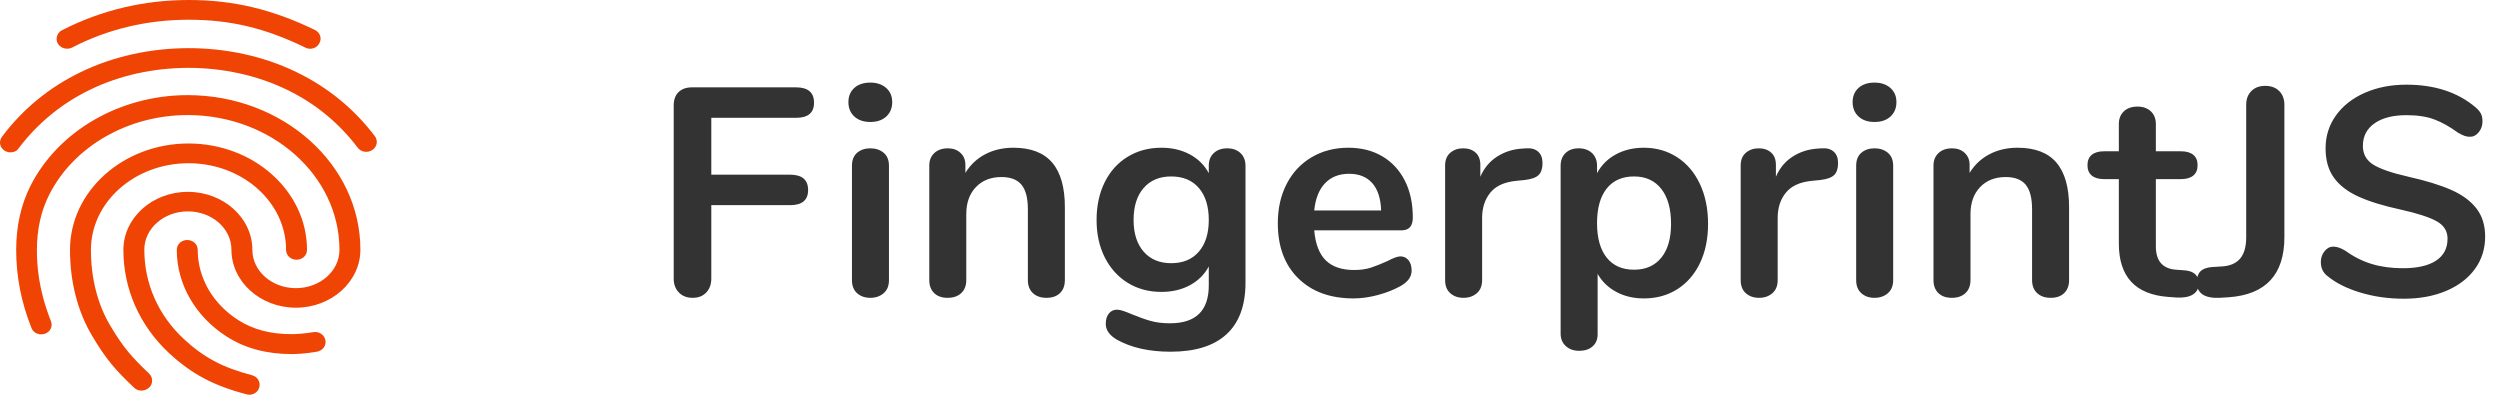
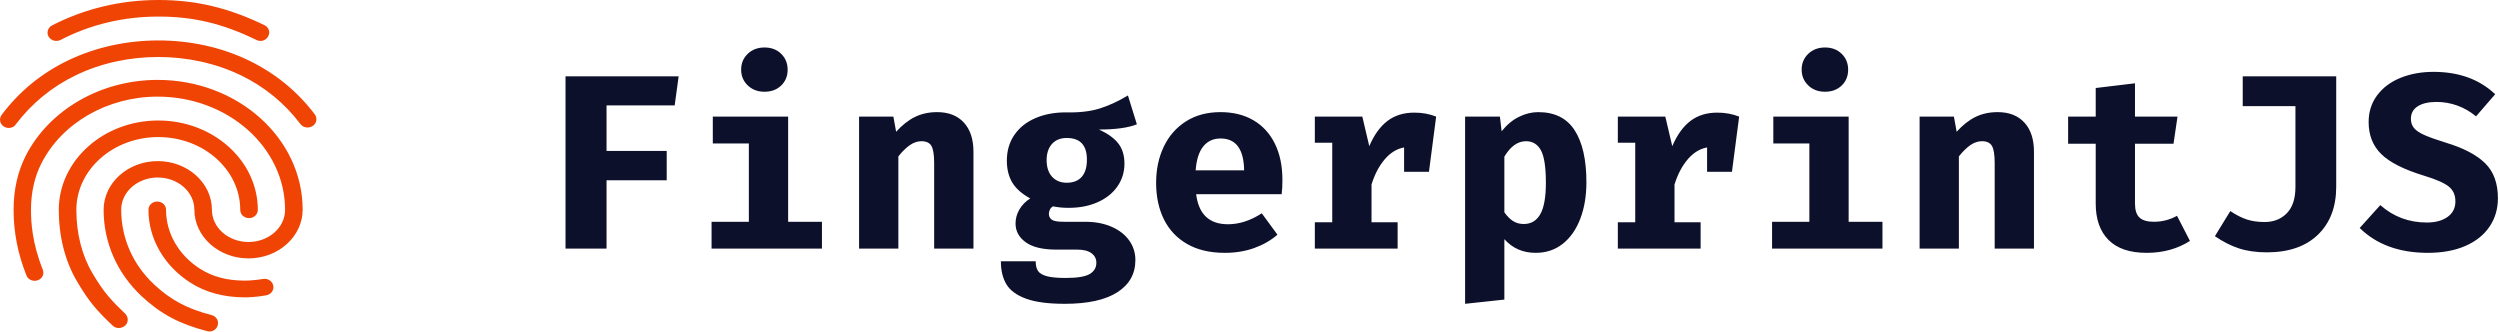
- <svg xmlns="http://www.w3.org/2000/svg" width="152px" height="24px" viewBox="0 0 152 24" version="1.1">
-   <g id="Onboarding" stroke="none" stroke-width="1" fill="none" fill-rule="evenodd">
-     <g id="logo">
-       <g id="Group" transform="translate(0, 0)" fill="#f04405">
-         <g id="Shape-2" transform="translate(0, 0)">
-           <path d="M18.857,2.964 C18.755,2.964 18.653,2.94 18.564,2.892 C16.12,1.704 14.007,1.2 11.474,1.2 C8.953,1.2 6.56,1.764 4.383,2.892 C4.078,3.048 3.696,2.94 3.517,2.652 C3.352,2.364 3.467,1.992 3.772,1.836 C6.14,0.624 8.737,0 11.474,0 C14.185,0 16.553,0.564 19.15,1.824 C19.468,1.98 19.583,2.34 19.417,2.628 C19.303,2.844 19.086,2.964 18.857,2.964 L18.857,2.964 Z M0.641,9.264 C0.513,9.264 0.386,9.228 0.271,9.156 C-0.021,8.964 -0.085,8.592 0.119,8.316 C1.379,6.636 2.983,5.316 4.892,4.392 C8.889,2.448 14.007,2.436 18.017,4.38 C19.926,5.304 21.53,6.612 22.791,8.28 C22.994,8.544 22.931,8.928 22.638,9.12 C22.345,9.312 21.95,9.252 21.747,8.976 C20.601,7.464 19.15,6.276 17.431,5.448 C13.778,3.684 9.106,3.684 5.465,5.46 C3.734,6.3 2.283,7.5 1.137,9.012 C1.035,9.18 0.844,9.264 0.641,9.264 L0.641,9.264 Z M8.597,23.748 C8.431,23.748 8.266,23.688 8.151,23.568 C7.044,22.524 6.445,21.852 5.592,20.4 C4.714,18.924 4.256,17.124 4.256,15.192 C4.256,11.628 7.489,8.724 11.461,8.724 C15.433,8.724 18.666,11.628 18.666,15.192 C18.666,15.528 18.386,15.792 18.03,15.792 C17.673,15.792 17.393,15.528 17.393,15.192 C17.393,12.288 14.732,9.924 11.461,9.924 C8.189,9.924 5.529,12.288 5.529,15.192 C5.529,16.92 5.936,18.516 6.713,19.812 C7.527,21.192 8.087,21.78 9.068,22.716 C9.31,22.956 9.31,23.328 9.068,23.568 C8.928,23.688 8.762,23.748 8.597,23.748 Z M17.724,21.528 C16.209,21.528 14.873,21.168 13.778,20.46 C11.881,19.248 10.748,17.28 10.748,15.192 C10.748,14.856 11.028,14.592 11.385,14.592 C11.741,14.592 12.021,14.856 12.021,15.192 C12.021,16.884 12.938,18.48 14.491,19.464 C15.394,20.04 16.451,20.316 17.724,20.316 C18.03,20.316 18.539,20.28 19.048,20.196 C19.392,20.136 19.723,20.352 19.786,20.688 C19.85,21.012 19.621,21.324 19.264,21.384 C18.539,21.516 17.902,21.528 17.724,21.528 L17.724,21.528 Z M15.165,24 C15.114,24 15.051,23.988 15,23.976 C12.976,23.448 11.652,22.74 10.264,21.456 C8.482,19.788 7.502,17.568 7.502,15.192 C7.502,13.248 9.259,11.664 11.423,11.664 C13.587,11.664 15.344,13.248 15.344,15.192 C15.344,16.476 16.527,17.52 17.991,17.52 C19.455,17.52 20.639,16.476 20.639,15.192 C20.639,10.668 16.502,6.996 11.41,6.996 C7.795,6.996 4.485,8.892 2.996,11.832 C2.499,12.804 2.244,13.944 2.244,15.192 C2.244,16.128 2.334,17.604 3.097,19.524 C3.225,19.836 3.059,20.184 2.728,20.292 C2.397,20.412 2.028,20.244 1.914,19.944 C1.29,18.372 0.984,16.812 0.984,15.192 C0.984,13.752 1.277,12.444 1.85,11.304 C3.543,7.956 7.298,5.784 11.41,5.784 C17.202,5.784 21.912,9.996 21.912,15.18 C21.912,17.124 20.155,18.708 17.991,18.708 C15.827,18.708 14.071,17.124 14.071,15.18 C14.071,13.896 12.887,12.852 11.423,12.852 C9.959,12.852 8.775,13.896 8.775,15.18 C8.775,17.232 9.615,19.152 11.155,20.592 C12.365,21.72 13.523,22.344 15.318,22.812 C15.662,22.896 15.853,23.232 15.764,23.544 C15.7,23.82 15.433,24 15.165,24 L15.165,24 Z" id="Shape" />
-         </g>
+ <svg xmlns="http://www.w3.org/2000/svg" width="181px" height="24px" viewBox="0 0 181 24" version="1.1">
+   <g id="Page-1" stroke="none" stroke-width="1" fill="none" fill-rule="evenodd">
+     <g id="Artboard" transform="translate(-115, -78)" fill-rule="nonzero">
+       <g id="fpjs" transform="translate(115, 78)">
+         <path d="M43.914,18 L43.914,13.05 L48.27,13.05 L48.27,10.926 L43.914,10.926 L43.914,7.632 L48.846,7.632 L49.134,5.526 L40.944,5.526 L40.944,18 L43.914,18 Z M55.351,6.642 C55.843,6.642 56.245,6.492 56.557,6.192 C56.869,5.892 57.025,5.508 57.025,5.04 C57.025,4.584 56.869,4.203 56.557,3.897 C56.245,3.591 55.843,3.438 55.351,3.438 C54.859,3.438 54.454,3.591 54.136,3.897 C53.818,4.203 53.659,4.584 53.659,5.04 C53.659,5.496 53.818,5.877 54.136,6.183 C54.454,6.489 54.859,6.642 55.351,6.642 Z M59.509,18 L59.509,16.056 L57.061,16.056 L57.061,8.442 L51.607,8.442 L51.607,10.386 L54.217,10.386 L54.217,16.056 L51.517,16.056 L51.517,18 L59.509,18 Z M65.041,18 L65.041,11.322 C65.329,10.962 65.609,10.689 65.879,10.503 C66.148,10.317 66.427,10.224 66.716,10.224 C67.064,10.224 67.303,10.338 67.436,10.566 C67.567,10.794 67.633,11.208 67.633,11.808 L67.633,11.808 L67.633,18 L70.478,18 L70.478,10.98 C70.478,10.08 70.246,9.378 69.784,8.874 C69.323,8.37 68.677,8.118 67.85,8.118 C67.249,8.118 66.713,8.235 66.239,8.469 C65.764,8.703 65.311,9.06 64.879,9.54 L64.879,9.54 L64.681,8.442 L62.197,8.442 L62.197,18 L65.041,18 Z M77.09,21.996 C78.758,21.996 80.027,21.717 80.897,21.159 C81.767,20.601 82.202,19.824 82.202,18.828 C82.202,18.3 82.052,17.826 81.752,17.406 C81.452,16.986 81.026,16.656 80.474,16.416 C79.922,16.176 79.286,16.056 78.566,16.056 L78.566,16.056 L76.982,16.056 C76.562,16.056 76.283,16.005 76.145,15.903 C76.007,15.801 75.938,15.66 75.938,15.48 C75.938,15.372 75.965,15.267 76.019,15.165 C76.073,15.063 76.148,14.988 76.244,14.94 C76.592,15.012 76.964,15.048 77.36,15.048 C78.164,15.048 78.872,14.91 79.484,14.634 C80.096,14.358 80.57,13.977 80.906,13.491 C81.242,13.005 81.41,12.456 81.41,11.844 C81.41,11.244 81.257,10.752 80.951,10.368 C80.645,9.984 80.18,9.654 79.556,9.378 C80.768,9.378 81.686,9.252 82.31,9 L82.31,9 L81.662,6.912 C80.966,7.332 80.282,7.647 79.61,7.857 C78.938,8.067 78.122,8.16 77.162,8.136 C76.334,8.136 75.596,8.277 74.948,8.559 C74.3,8.841 73.796,9.246 73.436,9.774 C73.076,10.302 72.896,10.92 72.896,11.628 C72.896,12.252 73.028,12.783 73.292,13.221 C73.556,13.659 73.988,14.04 74.588,14.364 C74.252,14.58 73.991,14.847 73.805,15.165 C73.619,15.483 73.526,15.822 73.526,16.182 C73.526,16.734 73.772,17.187 74.264,17.541 C74.756,17.895 75.494,18.072 76.478,18.072 L76.478,18.072 L77.99,18.072 C78.446,18.072 78.791,18.159 79.025,18.333 C79.259,18.507 79.376,18.738 79.376,19.026 C79.376,19.374 79.217,19.644 78.899,19.836 C78.581,20.028 78.002,20.124 77.162,20.124 C76.562,20.124 76.106,20.082 75.794,19.998 C75.482,19.914 75.269,19.788 75.155,19.62 C75.041,19.452 74.984,19.218 74.984,18.918 L74.984,18.918 L72.464,18.918 C72.464,19.59 72.599,20.148 72.869,20.592 C73.139,21.036 73.613,21.381 74.291,21.627 C74.969,21.873 75.902,21.996 77.09,21.996 Z M77.234,13.23 C76.79,13.23 76.436,13.086 76.172,12.798 C75.908,12.51 75.776,12.108 75.776,11.592 C75.776,11.1 75.905,10.71 76.163,10.422 C76.421,10.134 76.778,9.99 77.234,9.99 C78.206,9.99 78.692,10.512 78.692,11.556 C78.692,12.108 78.566,12.525 78.314,12.807 C78.062,13.089 77.702,13.23 77.234,13.23 Z M88.671,18.306 C89.451,18.306 90.165,18.189 90.813,17.955 C91.461,17.721 92.019,17.4 92.487,16.992 L92.487,16.992 L91.353,15.444 C90.537,15.972 89.721,16.236 88.905,16.236 C87.549,16.236 86.781,15.51 86.601,14.058 L86.601,14.058 L92.793,14.058 C92.829,13.77 92.847,13.428 92.847,13.032 C92.847,12.012 92.664,11.133 92.298,10.395 C91.932,9.657 91.413,9.093 90.741,8.703 C90.069,8.313 89.277,8.118 88.365,8.118 C87.393,8.118 86.556,8.343 85.854,8.793 C85.152,9.243 84.618,9.855 84.252,10.629 C83.886,11.403 83.703,12.27 83.703,13.23 C83.703,14.238 83.892,15.123 84.27,15.885 C84.648,16.647 85.209,17.241 85.953,17.667 C86.697,18.093 87.603,18.306 88.671,18.306 Z M90.075,12.33 L86.565,12.33 C86.625,11.55 86.811,10.971 87.123,10.593 C87.435,10.215 87.849,10.026 88.365,10.026 C89.481,10.026 90.051,10.794 90.075,12.33 L90.075,12.33 Z M101.188,18 L101.188,16.092 L99.298,16.092 L99.298,13.356 C99.526,12.624 99.844,12.018 100.252,11.538 C100.66,11.058 101.128,10.77 101.656,10.674 L101.656,10.674 L101.656,12.438 L103.456,12.438 L103.978,8.442 C103.498,8.25 102.97,8.154 102.394,8.154 C101.626,8.154 100.978,8.355 100.45,8.757 C99.922,9.159 99.484,9.768 99.136,10.584 L99.136,10.584 L98.632,8.442 L95.194,8.442 L95.194,10.332 L96.454,10.332 L96.454,16.092 L95.194,16.092 L95.194,18 L101.188,18 Z M106.073,21.996 L108.916,21.69 L108.916,17.316 C109.504,17.976 110.26,18.306 111.184,18.306 C111.941,18.306 112.594,18.087 113.147,17.649 C113.698,17.211 114.121,16.605 114.415,15.831 C114.71,15.057 114.856,14.178 114.856,13.194 C114.856,11.574 114.575,10.323 114.01,9.441 C113.447,8.559 112.564,8.118 111.365,8.118 C110.897,8.118 110.431,8.232 109.969,8.46 C109.507,8.688 109.091,9.036 108.719,9.504 L108.719,9.504 L108.593,8.442 L106.073,8.442 L106.073,21.996 Z M110.32,16.218 C110.032,16.218 109.778,16.149 109.555,16.011 C109.334,15.873 109.121,15.66 108.916,15.372 L108.916,15.372 L108.916,11.34 C109.361,10.596 109.882,10.224 110.483,10.224 C110.963,10.224 111.323,10.443 111.562,10.881 C111.802,11.319 111.922,12.102 111.922,13.23 C111.922,14.274 111.787,15.033 111.517,15.507 C111.248,15.981 110.849,16.218 110.32,16.218 Z M123.125,18 L123.125,16.092 L121.235,16.092 L121.235,13.356 C121.463,12.624 121.781,12.018 122.189,11.538 C122.597,11.058 123.065,10.77 123.593,10.674 L123.593,10.674 L123.593,12.438 L125.393,12.438 L125.915,8.442 C125.435,8.25 124.907,8.154 124.331,8.154 C123.563,8.154 122.915,8.355 122.387,8.757 C121.859,9.159 121.421,9.768 121.073,10.584 L121.073,10.584 L120.569,8.442 L117.131,8.442 L117.131,10.332 L118.391,10.332 L118.391,16.092 L117.131,16.092 L117.131,18 L123.125,18 Z M132.132,6.642 C132.624,6.642 133.026,6.492 133.338,6.192 C133.65,5.892 133.806,5.508 133.806,5.04 C133.806,4.584 133.65,4.203 133.338,3.897 C133.026,3.591 132.624,3.438 132.132,3.438 C131.64,3.438 131.235,3.591 130.917,3.897 C130.599,4.203 130.44,4.584 130.44,5.04 C130.44,5.496 130.599,5.877 130.917,6.183 C131.235,6.489 131.64,6.642 132.132,6.642 Z M136.29,18 L136.29,16.056 L133.842,16.056 L133.842,8.442 L128.388,8.442 L128.388,10.386 L130.998,10.386 L130.998,16.056 L128.298,16.056 L128.298,18 L136.29,18 Z M141.823,18 L141.823,11.322 C142.111,10.962 142.39,10.689 142.66,10.503 C142.93,10.317 143.209,10.224 143.497,10.224 C143.845,10.224 144.085,10.338 144.217,10.566 C144.349,10.794 144.415,11.208 144.415,11.808 L144.415,11.808 L144.415,18 L147.259,18 L147.259,10.98 C147.259,10.08 147.028,9.378 146.566,8.874 C146.104,8.37 145.459,8.118 144.631,8.118 C144.031,8.118 143.494,8.235 143.02,8.469 C142.546,8.703 142.093,9.06 141.661,9.54 L141.661,9.54 L141.463,8.442 L138.979,8.442 L138.979,18 L141.823,18 Z M155.419,18.306 C156.607,18.306 157.651,18.018 158.552,17.442 L158.552,17.442 L157.615,15.624 C157.1,15.912 156.542,16.056 155.941,16.056 C155.462,16.056 155.113,15.954 154.898,15.75 C154.681,15.546 154.573,15.21 154.573,14.742 L154.573,14.742 L154.573,10.404 L157.363,10.404 L157.651,8.442 L154.573,8.442 L154.573,6.03 L151.73,6.372 L151.73,8.442 L149.732,8.442 L149.732,10.404 L151.73,10.404 L151.73,14.742 C151.73,15.87 152.038,16.746 152.656,17.37 C153.274,17.994 154.196,18.306 155.419,18.306 Z M164.12,18.27 C165.704,18.27 166.937,17.844 167.819,16.992 C168.701,16.14 169.142,14.982 169.142,13.518 L169.142,13.518 L169.142,5.526 L162.374,5.526 L162.374,7.686 L166.19,7.686 L166.19,13.536 C166.19,14.376 165.983,15.009 165.569,15.435 C165.155,15.861 164.618,16.074 163.958,16.074 C163.478,16.074 163.052,16.014 162.68,15.894 C162.308,15.774 161.906,15.57 161.474,15.282 L161.474,15.282 L160.358,17.1 C160.934,17.496 161.513,17.79 162.095,17.982 C162.677,18.174 163.352,18.27 164.12,18.27 Z M175.773,18.306 C176.817,18.306 177.72,18.141 178.482,17.811 C179.244,17.481 179.829,17.016 180.237,16.416 C180.645,15.816 180.849,15.126 180.849,14.346 C180.849,13.266 180.54,12.423 179.922,11.817 C179.304,11.211 178.359,10.716 177.087,10.332 C176.391,10.116 175.869,9.93 175.521,9.774 C175.173,9.618 174.924,9.45 174.774,9.27 C174.624,9.09 174.549,8.868 174.549,8.604 C174.549,8.208 174.714,7.905 175.044,7.695 C175.374,7.485 175.827,7.38 176.403,7.38 C176.919,7.38 177.42,7.467 177.906,7.641 C178.392,7.815 178.845,8.076 179.265,8.424 L179.265,8.424 L180.651,6.822 C179.511,5.742 178.023,5.202 176.187,5.202 C175.311,5.202 174.516,5.346 173.802,5.634 C173.088,5.922 172.524,6.342 172.11,6.894 C171.696,7.446 171.489,8.094 171.489,8.838 C171.489,9.786 171.795,10.56 172.407,11.16 C173.019,11.76 174.057,12.282 175.521,12.726 C176.385,12.99 176.976,13.251 177.294,13.509 C177.612,13.767 177.771,14.124 177.771,14.58 C177.771,15.06 177.582,15.435 177.204,15.705 C176.826,15.975 176.325,16.11 175.701,16.11 C174.405,16.11 173.283,15.69 172.335,14.85 L172.335,14.85 L170.841,16.506 C172.065,17.706 173.709,18.306 175.773,18.306 Z" id="FingerprintJS" fill="#0D102B" />
+         <path d="M18.857,2.964 C18.755,2.964 18.653,2.94 18.564,2.892 C16.12,1.704 14.007,1.2 11.474,1.2 C8.953,1.2 6.56,1.764 4.383,2.892 C4.078,3.048 3.696,2.94 3.517,2.652 C3.352,2.364 3.467,1.992 3.772,1.836 C6.14,0.624 8.737,0 11.474,0 C14.185,0 16.553,0.564 19.15,1.824 C19.468,1.98 19.583,2.34 19.417,2.628 C19.303,2.844 19.086,2.964 18.857,2.964 L18.857,2.964 Z M0.641,9.264 C0.513,9.264 0.386,9.228 0.271,9.156 C-0.021,8.964 -0.085,8.592 0.119,8.316 C1.379,6.636 2.983,5.316 4.892,4.392 C8.889,2.448 14.007,2.436 18.017,4.38 C19.926,5.304 21.53,6.612 22.791,8.28 C22.994,8.544 22.931,8.928 22.638,9.12 C22.345,9.312 21.95,9.252 21.747,8.976 C20.601,7.464 19.15,6.276 17.431,5.448 C13.778,3.684 9.106,3.684 5.465,5.46 C3.734,6.3 2.283,7.5 1.137,9.012 C1.035,9.18 0.844,9.264 0.641,9.264 L0.641,9.264 Z M8.597,23.748 C8.431,23.748 8.266,23.688 8.151,23.568 C7.044,22.524 6.445,21.852 5.592,20.4 C4.714,18.924 4.256,17.124 4.256,15.192 C4.256,11.628 7.489,8.724 11.461,8.724 C15.433,8.724 18.666,11.628 18.666,15.192 C18.666,15.528 18.386,15.792 18.03,15.792 C17.673,15.792 17.393,15.528 17.393,15.192 C17.393,12.288 14.732,9.924 11.461,9.924 C8.189,9.924 5.529,12.288 5.529,15.192 C5.529,16.92 5.936,18.516 6.713,19.812 C7.527,21.192 8.087,21.78 9.068,22.716 C9.31,22.956 9.31,23.328 9.068,23.568 C8.928,23.688 8.762,23.748 8.597,23.748 Z M17.724,21.528 C16.209,21.528 14.873,21.168 13.778,20.46 C11.881,19.248 10.748,17.28 10.748,15.192 C10.748,14.856 11.028,14.592 11.385,14.592 C11.741,14.592 12.021,14.856 12.021,15.192 C12.021,16.884 12.938,18.48 14.491,19.464 C15.394,20.04 16.451,20.316 17.724,20.316 C18.03,20.316 18.539,20.28 19.048,20.196 C19.392,20.136 19.723,20.352 19.786,20.688 C19.85,21.012 19.621,21.324 19.264,21.384 C18.539,21.516 17.902,21.528 17.724,21.528 L17.724,21.528 Z M15.165,24 C15.114,24 15.051,23.988 15,23.976 C12.976,23.448 11.652,22.74 10.264,21.456 C8.482,19.788 7.502,17.568 7.502,15.192 C7.502,13.248 9.259,11.664 11.423,11.664 C13.587,11.664 15.344,13.248 15.344,15.192 C15.344,16.476 16.527,17.52 17.991,17.52 C19.455,17.52 20.639,16.476 20.639,15.192 C20.639,10.668 16.502,6.996 11.41,6.996 C7.795,6.996 4.485,8.892 2.996,11.832 C2.499,12.804 2.244,13.944 2.244,15.192 C2.244,16.128 2.334,17.604 3.097,19.524 C3.225,19.836 3.059,20.184 2.728,20.292 C2.397,20.412 2.028,20.244 1.914,19.944 C1.29,18.372 0.984,16.812 0.984,15.192 C0.984,13.752 1.277,12.444 1.85,11.304 C3.543,7.956 7.298,5.784 11.41,5.784 C17.202,5.784 21.912,9.996 21.912,15.18 C21.912,17.124 20.155,18.708 17.991,18.708 C15.827,18.708 14.071,17.124 14.071,15.18 C14.071,13.896 12.887,12.852 11.423,12.852 C9.959,12.852 8.775,13.896 8.775,15.18 C8.775,17.232 9.615,19.152 11.155,20.592 C12.365,21.72 13.523,22.344 15.318,22.812 C15.662,22.896 15.853,23.232 15.764,23.544 C15.7,23.82 15.433,24 15.165,24 L15.165,24 Z" id="Shape" fill="#F04405" />
      </g>
-       <path d="M42.113,18.108 C42.461,18.108 42.737,18 42.941,17.784 C43.145,17.568 43.247,17.286 43.247,16.938 L43.247,16.938 L43.247,12.474 L48.035,12.474 C48.767,12.474 49.133,12.168 49.133,11.556 C49.133,10.932 48.767,10.62 48.035,10.62 L48.035,10.62 L43.247,10.62 L43.247,7.164 L48.395,7.164 C49.127,7.164 49.493,6.858 49.493,6.246 C49.493,5.622 49.127,5.31 48.395,5.31 L48.395,5.31 L42.077,5.31 C41.729,5.31 41.456,5.406 41.258,5.598 C41.06,5.79 40.961,6.06 40.961,6.408 L40.961,6.408 L40.961,16.938 C40.961,17.286 41.066,17.568 41.276,17.784 C41.486,18 41.765,18.108 42.113,18.108 Z M52.915,7.416 C53.323,7.416 53.647,7.305 53.887,7.083 C54.127,6.861 54.247,6.57 54.247,6.21 C54.247,5.85 54.124,5.562 53.878,5.346 C53.632,5.13 53.311,5.022 52.915,5.022 C52.507,5.022 52.183,5.13 51.943,5.346 C51.703,5.562 51.583,5.85 51.583,6.21 C51.583,6.57 51.703,6.861 51.943,7.083 C52.183,7.305 52.507,7.416 52.915,7.416 Z M52.915,18.108 C53.239,18.108 53.509,18.015 53.725,17.829 C53.941,17.643 54.049,17.376 54.049,17.028 L54.049,17.028 L54.049,10.08 C54.049,9.732 53.941,9.468 53.725,9.288 C53.509,9.108 53.239,9.018 52.915,9.018 C52.591,9.018 52.324,9.108 52.114,9.288 C51.904,9.468 51.799,9.732 51.799,10.08 L51.799,10.08 L51.799,17.028 C51.799,17.376 51.904,17.643 52.114,17.829 C52.324,18.015 52.591,18.108 52.915,18.108 Z M63.628,18.108 C63.976,18.108 64.249,18.012 64.447,17.82 C64.645,17.628 64.744,17.364 64.744,17.028 L64.744,17.028 L64.744,12.6 C64.744,11.388 64.486,10.482 63.97,9.882 C63.454,9.282 62.668,8.982 61.612,8.982 C60.976,8.982 60.406,9.114 59.902,9.378 C59.398,9.642 58.996,10.02 58.696,10.512 L58.696,10.512 L58.696,10.026 C58.696,9.726 58.597,9.483 58.399,9.297 C58.201,9.111 57.946,9.018 57.634,9.018 C57.286,9.018 57.01,9.114 56.806,9.306 C56.602,9.498 56.5,9.75 56.5,10.062 L56.5,10.062 L56.5,17.028 C56.5,17.364 56.599,17.628 56.797,17.82 C56.995,18.012 57.268,18.108 57.616,18.108 C57.964,18.108 58.24,18.012 58.444,17.82 C58.648,17.628 58.75,17.364 58.75,17.028 L58.75,17.028 L58.75,13.014 C58.75,12.33 58.945,11.784 59.335,11.376 C59.725,10.968 60.244,10.764 60.892,10.764 C61.444,10.764 61.849,10.92 62.107,11.232 C62.365,11.544 62.494,12.042 62.494,12.726 L62.494,12.726 L62.494,17.028 C62.494,17.364 62.596,17.628 62.8,17.82 C63.004,18.012 63.28,18.108 63.628,18.108 Z M71.172,21.384 C72.672,21.384 73.806,21.03 74.574,20.322 C75.342,19.614 75.726,18.57 75.726,17.19 L75.726,17.19 L75.726,10.08 C75.726,9.756 75.624,9.498 75.42,9.306 C75.216,9.114 74.946,9.018 74.61,9.018 C74.274,9.018 74.004,9.114 73.8,9.306 C73.596,9.498 73.494,9.75 73.494,10.062 L73.494,10.062 L73.494,10.53 C73.23,10.038 72.846,9.657 72.342,9.387 C71.838,9.117 71.262,8.982 70.614,8.982 C69.846,8.982 69.162,9.165 68.562,9.531 C67.962,9.897 67.497,10.413 67.167,11.079 C66.837,11.745 66.672,12.51 66.672,13.374 C66.672,14.238 66.84,15 67.176,15.66 C67.512,16.32 67.977,16.833 68.571,17.199 C69.165,17.565 69.846,17.748 70.614,17.748 C71.262,17.748 71.838,17.613 72.342,17.343 C72.846,17.073 73.23,16.692 73.494,16.2 L73.494,16.2 L73.494,17.352 C73.494,18.888 72.708,19.656 71.136,19.656 C70.692,19.656 70.299,19.608 69.957,19.512 C69.615,19.416 69.228,19.278 68.796,19.098 C68.628,19.026 68.466,18.963 68.31,18.909 C68.154,18.855 68.022,18.828 67.914,18.828 C67.71,18.828 67.545,18.906 67.419,19.062 C67.293,19.218 67.23,19.428 67.23,19.692 C67.23,20.064 67.452,20.382 67.896,20.646 C68.772,21.138 69.864,21.384 71.172,21.384 Z M71.208,16.002 C70.5,16.002 69.942,15.768 69.534,15.3 C69.126,14.832 68.922,14.19 68.922,13.374 C68.922,12.546 69.126,11.898 69.534,11.43 C69.942,10.962 70.5,10.728 71.208,10.728 C71.928,10.728 72.489,10.962 72.891,11.43 C73.293,11.898 73.494,12.546 73.494,13.374 C73.494,14.19 73.293,14.832 72.891,15.3 C72.489,15.768 71.928,16.002 71.208,16.002 Z M82.299,18.144 C82.767,18.144 83.259,18.075 83.775,17.937 C84.291,17.799 84.753,17.616 85.161,17.388 C85.605,17.136 85.827,16.824 85.827,16.452 C85.827,16.188 85.764,15.978 85.638,15.822 C85.512,15.666 85.347,15.588 85.143,15.588 C84.975,15.588 84.711,15.684 84.351,15.876 C83.979,16.044 83.646,16.176 83.352,16.272 C83.058,16.368 82.719,16.416 82.335,16.416 C81.579,16.416 81.003,16.221 80.607,15.831 C80.211,15.441 79.977,14.832 79.905,14.004 L79.905,14.004 L85.215,14.004 C85.671,14.004 85.899,13.746 85.899,13.23 C85.899,12.366 85.737,11.616 85.413,10.98 C85.089,10.344 84.633,9.852 84.045,9.504 C83.457,9.156 82.767,8.982 81.975,8.982 C81.147,8.982 80.406,9.174 79.752,9.558 C79.098,9.942 78.591,10.482 78.231,11.178 C77.871,11.874 77.691,12.672 77.691,13.572 C77.691,14.988 78.105,16.104 78.933,16.92 C79.761,17.736 80.883,18.144 82.299,18.144 Z M83.973,12.798 L79.905,12.798 C79.977,12.078 80.196,11.526 80.562,11.142 C80.928,10.758 81.417,10.566 82.029,10.566 C82.629,10.566 83.097,10.755 83.433,11.133 C83.769,11.511 83.949,12.066 83.973,12.798 L83.973,12.798 Z M88.979,18.108 C89.303,18.108 89.573,18.015 89.789,17.829 C90.005,17.643 90.113,17.376 90.113,17.028 L90.113,17.028 L90.113,13.248 C90.113,12.636 90.278,12.126 90.608,11.718 C90.938,11.31 91.457,11.07 92.165,10.998 L92.165,10.998 L92.705,10.944 C93.113,10.896 93.395,10.794 93.551,10.638 C93.707,10.482 93.785,10.242 93.785,9.918 C93.785,9.606 93.695,9.372 93.515,9.216 C93.335,9.06 93.089,8.994 92.777,9.018 L92.777,9.018 L92.525,9.036 C91.973,9.072 91.472,9.234 91.022,9.522 C90.572,9.81 90.233,10.218 90.005,10.746 L90.005,10.746 L90.005,10.026 C90.005,9.702 89.909,9.453 89.717,9.279 C89.525,9.105 89.273,9.018 88.961,9.018 C88.649,9.018 88.388,9.108 88.178,9.288 C87.968,9.468 87.863,9.726 87.863,10.062 L87.863,10.062 L87.863,17.028 C87.863,17.376 87.968,17.643 88.178,17.829 C88.388,18.015 88.655,18.108 88.979,18.108 Z M96.02,21.33 C96.356,21.33 96.626,21.24 96.83,21.06 C97.034,20.88 97.136,20.634 97.136,20.322 L97.136,20.322 L97.136,16.65 C97.4,17.118 97.778,17.484 98.27,17.748 C98.762,18.012 99.32,18.144 99.944,18.144 C100.712,18.144 101.39,17.958 101.978,17.586 C102.566,17.214 103.025,16.686 103.355,16.002 C103.685,15.318 103.85,14.52 103.85,13.608 C103.85,12.696 103.685,11.889 103.355,11.187 C103.025,10.485 102.563,9.942 101.969,9.558 C101.375,9.174 100.7,8.982 99.944,8.982 C99.308,8.982 98.741,9.117 98.243,9.387 C97.745,9.657 97.364,10.038 97.1,10.53 L97.1,10.53 L97.1,10.08 C97.1,9.756 96.998,9.498 96.794,9.306 C96.59,9.114 96.32,9.018 95.984,9.018 C95.648,9.018 95.381,9.114 95.183,9.306 C94.985,9.498 94.886,9.756 94.886,10.08 L94.886,10.08 L94.886,20.286 C94.886,20.598 94.991,20.85 95.201,21.042 C95.411,21.234 95.684,21.33 96.02,21.33 Z M99.35,16.398 C98.63,16.398 98.075,16.152 97.685,15.66 C97.295,15.168 97.1,14.472 97.1,13.572 C97.1,12.66 97.295,11.958 97.685,11.466 C98.075,10.974 98.63,10.728 99.35,10.728 C100.058,10.728 100.61,10.98 101.006,11.484 C101.402,11.988 101.6,12.696 101.6,13.608 C101.6,14.496 101.402,15.183 101.006,15.669 C100.61,16.155 100.058,16.398 99.35,16.398 Z M106.949,18.108 C107.273,18.108 107.543,18.015 107.759,17.829 C107.975,17.643 108.083,17.376 108.083,17.028 L108.083,17.028 L108.083,13.248 C108.083,12.636 108.248,12.126 108.578,11.718 C108.908,11.31 109.427,11.07 110.135,10.998 L110.135,10.998 L110.675,10.944 C111.083,10.896 111.365,10.794 111.521,10.638 C111.677,10.482 111.755,10.242 111.755,9.918 C111.755,9.606 111.665,9.372 111.485,9.216 C111.305,9.06 111.059,8.994 110.747,9.018 L110.747,9.018 L110.495,9.036 C109.943,9.072 109.442,9.234 108.992,9.522 C108.542,9.81 108.203,10.218 107.975,10.746 L107.975,10.746 L107.975,10.026 C107.975,9.702 107.879,9.453 107.687,9.279 C107.495,9.105 107.243,9.018 106.931,9.018 C106.619,9.018 106.358,9.108 106.148,9.288 C105.938,9.468 105.833,9.726 105.833,10.062 L105.833,10.062 L105.833,17.028 C105.833,17.376 105.938,17.643 106.148,17.829 C106.358,18.015 106.625,18.108 106.949,18.108 Z M113.971,7.416 C114.379,7.416 114.703,7.305 114.943,7.083 C115.183,6.861 115.303,6.57 115.303,6.21 C115.303,5.85 115.18,5.562 114.934,5.346 C114.688,5.13 114.367,5.022 113.971,5.022 C113.563,5.022 113.239,5.13 112.999,5.346 C112.759,5.562 112.639,5.85 112.639,6.21 C112.639,6.57 112.759,6.861 112.999,7.083 C113.239,7.305 113.563,7.416 113.971,7.416 Z M113.971,18.108 C114.295,18.108 114.565,18.015 114.781,17.829 C114.997,17.643 115.105,17.376 115.105,17.028 L115.105,17.028 L115.105,10.08 C115.105,9.732 114.997,9.468 114.781,9.288 C114.565,9.108 114.295,9.018 113.971,9.018 C113.647,9.018 113.38,9.108 113.17,9.288 C112.96,9.468 112.855,9.732 112.855,10.08 L112.855,10.08 L112.855,17.028 C112.855,17.376 112.96,17.643 113.17,17.829 C113.38,18.015 113.647,18.108 113.971,18.108 Z M124.684,18.108 C125.032,18.108 125.305,18.012 125.503,17.82 C125.701,17.628 125.8,17.364 125.8,17.028 L125.8,17.028 L125.8,12.6 C125.8,11.388 125.542,10.482 125.026,9.882 C124.51,9.282 123.724,8.982 122.668,8.982 C122.032,8.982 121.462,9.114 120.958,9.378 C120.454,9.642 120.052,10.02 119.752,10.512 L119.752,10.512 L119.752,10.026 C119.752,9.726 119.653,9.483 119.455,9.297 C119.257,9.111 119.002,9.018 118.69,9.018 C118.342,9.018 118.066,9.114 117.862,9.306 C117.658,9.498 117.556,9.75 117.556,10.062 L117.556,10.062 L117.556,17.028 C117.556,17.364 117.655,17.628 117.853,17.82 C118.051,18.012 118.324,18.108 118.672,18.108 C119.02,18.108 119.296,18.012 119.5,17.82 C119.704,17.628 119.806,17.364 119.806,17.028 L119.806,17.028 L119.806,13.014 C119.806,12.33 120.001,11.784 120.391,11.376 C120.781,10.968 121.3,10.764 121.948,10.764 C122.5,10.764 122.905,10.92 123.163,11.232 C123.421,11.544 123.55,12.042 123.55,12.726 L123.55,12.726 L123.55,17.028 C123.55,17.364 123.652,17.628 123.856,17.82 C124.06,18.012 124.336,18.108 124.684,18.108 Z M132.336,18.09 C132.768,18.114 133.101,18.051 133.335,17.901 C133.569,17.751 133.686,17.532 133.686,17.244 C133.686,16.74 133.386,16.47 132.786,16.434 L132.786,16.434 L132.3,16.398 C131.484,16.338 131.076,15.864 131.076,14.976 L131.076,14.976 L131.076,10.89 L132.606,10.89 C132.93,10.89 133.179,10.818 133.353,10.674 C133.527,10.53 133.614,10.32 133.614,10.044 C133.614,9.768 133.527,9.558 133.353,9.414 C133.179,9.27 132.93,9.198 132.606,9.198 L132.606,9.198 L131.076,9.198 L131.076,7.542 C131.076,7.218 130.974,6.96 130.77,6.768 C130.566,6.576 130.296,6.48 129.96,6.48 C129.612,6.48 129.336,6.576 129.132,6.768 C128.928,6.96 128.826,7.218 128.826,7.542 L128.826,7.542 L128.826,9.198 L127.926,9.198 C127.602,9.198 127.353,9.27 127.179,9.414 C127.005,9.558 126.918,9.768 126.918,10.044 C126.918,10.32 127.005,10.53 127.179,10.674 C127.353,10.818 127.602,10.89 127.926,10.89 L127.926,10.89 L128.826,10.89 L128.826,14.814 C128.826,16.83 129.834,17.91 131.85,18.054 L131.85,18.054 L132.336,18.09 Z M134.781,18.111 L134.949,18.108 L135.525,18.072 C137.769,17.904 138.891,16.686 138.891,14.418 L138.891,14.418 L138.891,6.372 C138.891,6.024 138.786,5.745 138.576,5.535 C138.366,5.325 138.081,5.22 137.721,5.22 C137.373,5.22 137.094,5.325 136.884,5.535 C136.674,5.745 136.569,6.024 136.569,6.372 L136.569,6.372 L136.569,14.418 C136.569,15.006 136.443,15.444 136.191,15.732 C135.939,16.02 135.567,16.176 135.075,16.2 L135.075,16.2 L134.499,16.236 C134.175,16.26 133.938,16.347 133.788,16.497 C133.638,16.647 133.563,16.866 133.563,17.154 C133.563,17.826 134.025,18.144 134.949,18.108 L134.781,18.111 Z M146.147,18.162 C147.119,18.162 147.98,18.003 148.73,17.685 C149.48,17.367 150.062,16.923 150.476,16.353 C150.89,15.783 151.097,15.126 151.097,14.382 C151.097,13.698 150.92,13.128 150.566,12.672 C150.212,12.216 149.702,11.841 149.036,11.547 C148.37,11.253 147.503,10.986 146.435,10.746 C145.427,10.518 144.713,10.272 144.293,10.008 C143.873,9.744 143.663,9.366 143.663,8.874 C143.663,8.286 143.9,7.827 144.374,7.497 C144.848,7.167 145.493,7.002 146.309,7.002 C146.981,7.002 147.548,7.089 148.01,7.263 C148.472,7.437 148.949,7.704 149.441,8.064 C149.609,8.16 149.744,8.226 149.846,8.262 C149.948,8.298 150.059,8.316 150.179,8.316 C150.383,8.316 150.56,8.223 150.71,8.037 C150.86,7.851 150.935,7.632 150.935,7.38 C150.935,7.188 150.902,7.029 150.836,6.903 C150.77,6.777 150.659,6.648 150.503,6.516 C149.423,5.604 148.025,5.148 146.309,5.148 C145.373,5.148 144.53,5.313 143.78,5.643 C143.03,5.973 142.445,6.432 142.025,7.02 C141.605,7.608 141.395,8.274 141.395,9.018 C141.395,9.738 141.563,10.332 141.899,10.8 C142.235,11.268 142.733,11.652 143.393,11.952 C144.053,12.252 144.911,12.516 145.967,12.744 C146.987,12.972 147.716,13.209 148.154,13.455 C148.592,13.701 148.811,14.052 148.811,14.508 C148.811,15.096 148.577,15.543 148.109,15.849 C147.641,16.155 146.969,16.308 146.093,16.308 C145.409,16.308 144.785,16.224 144.221,16.056 C143.657,15.888 143.117,15.618 142.601,15.246 C142.325,15.078 142.079,14.994 141.863,14.994 C141.659,14.994 141.482,15.087 141.332,15.273 C141.182,15.459 141.107,15.678 141.107,15.93 C141.107,16.302 141.245,16.59 141.521,16.794 C142.037,17.214 142.706,17.547 143.528,17.793 C144.35,18.039 145.223,18.162 146.147,18.162 Z" id="FingerprintJS" fill="#333333" fill-rule="nonzero" />
    </g>
  </g>
</svg>
